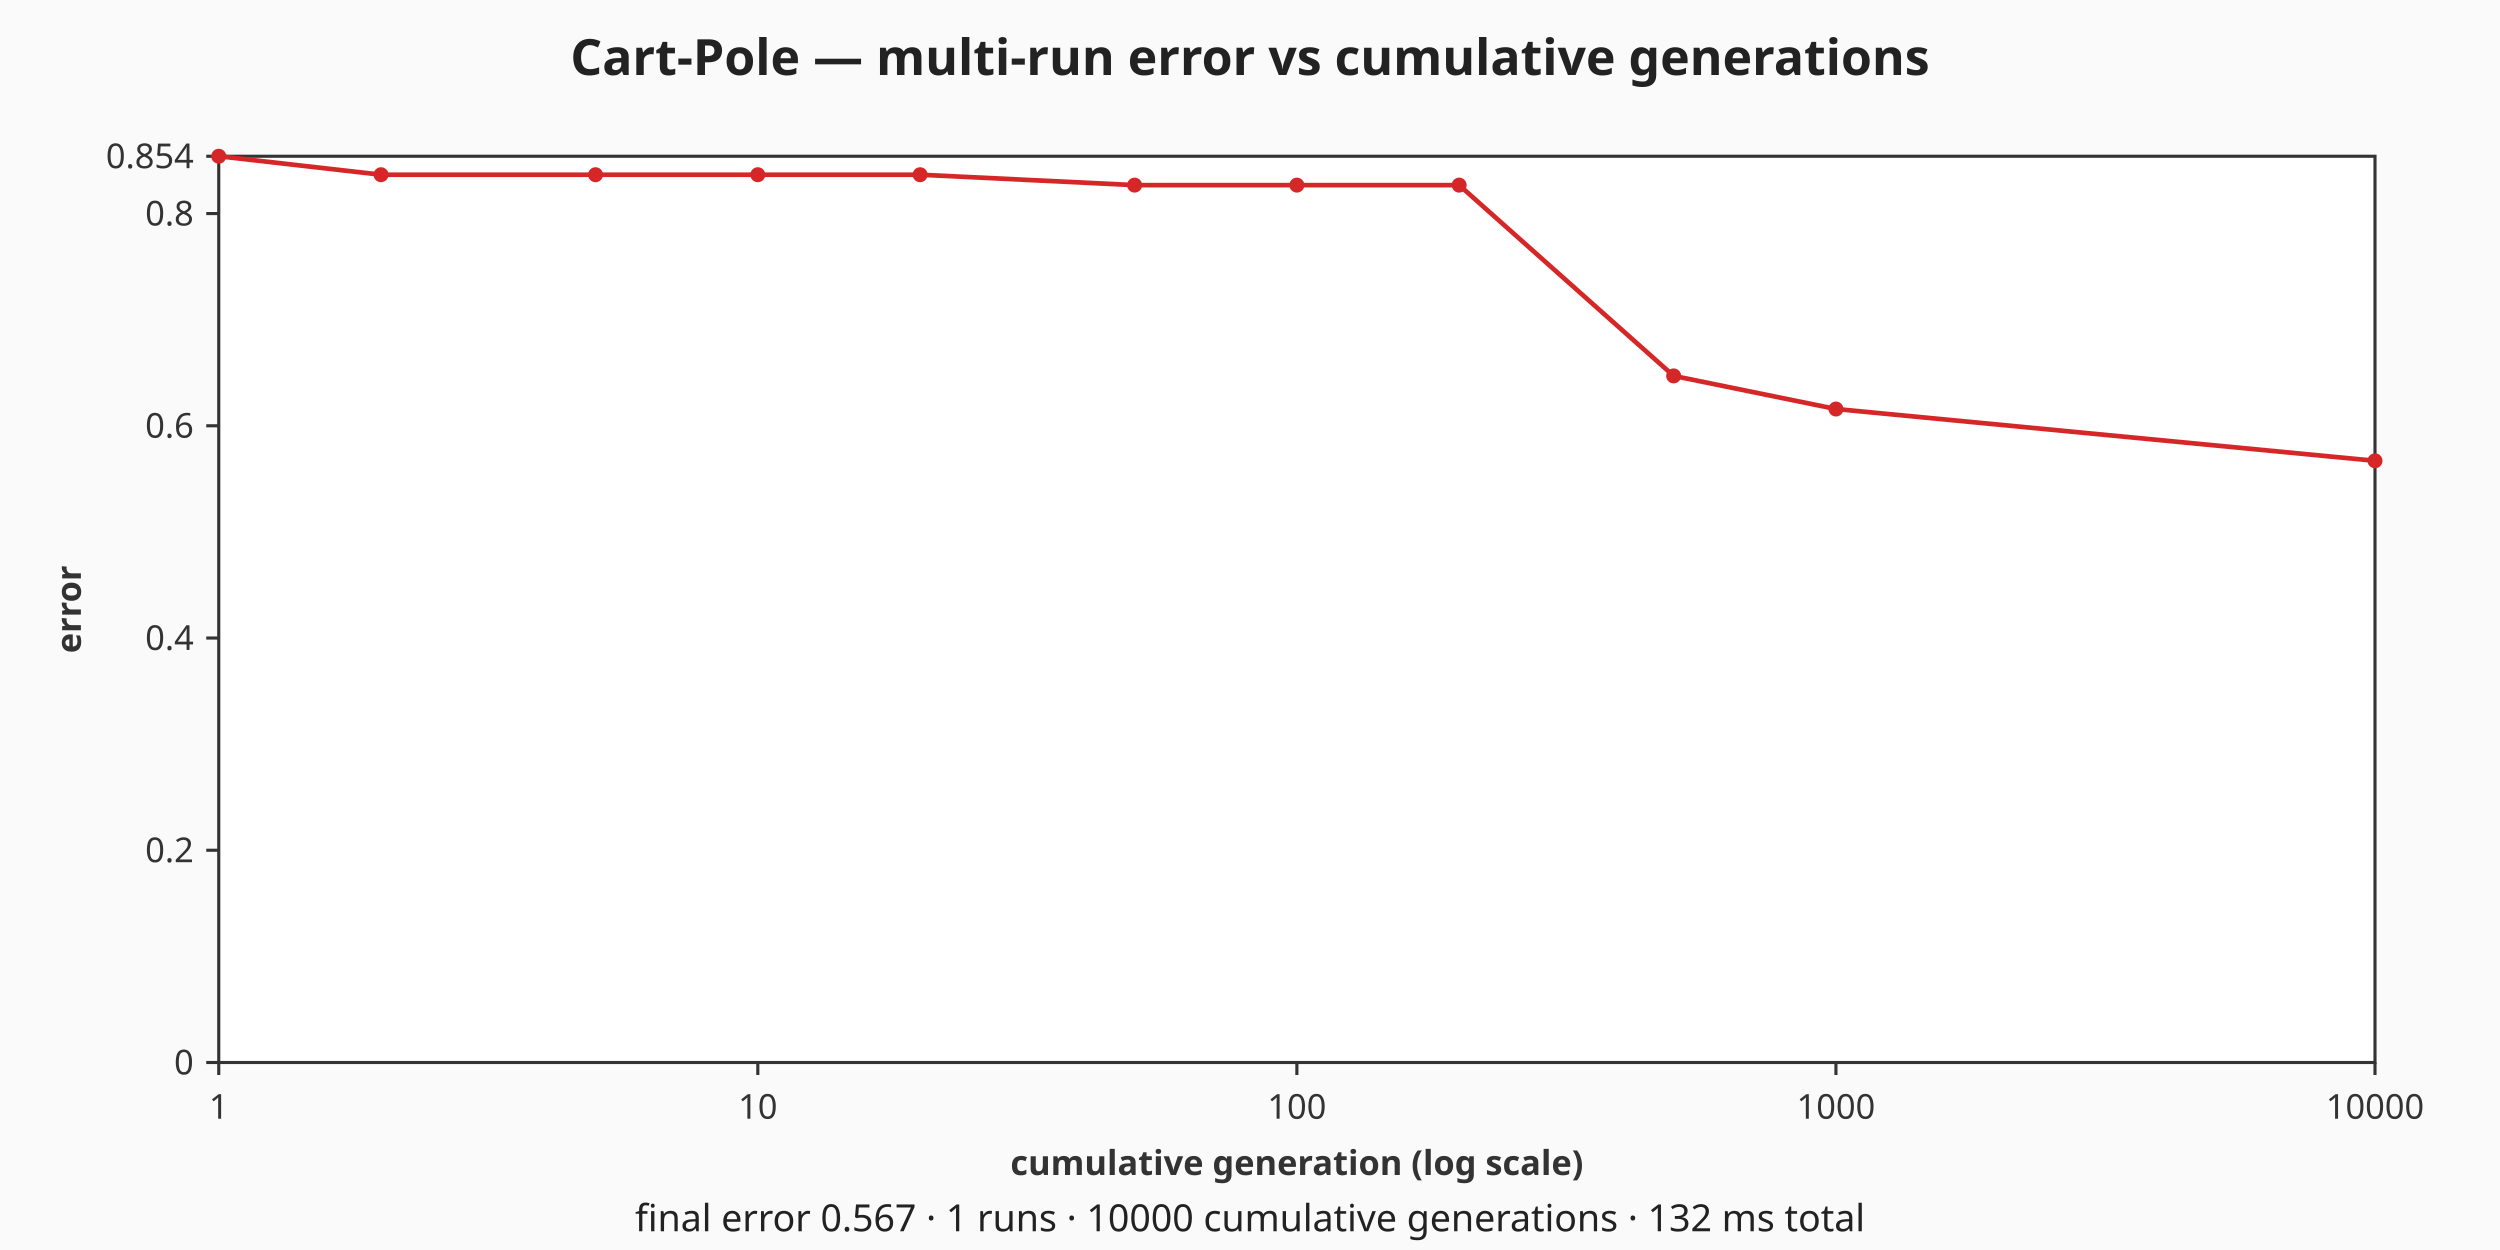
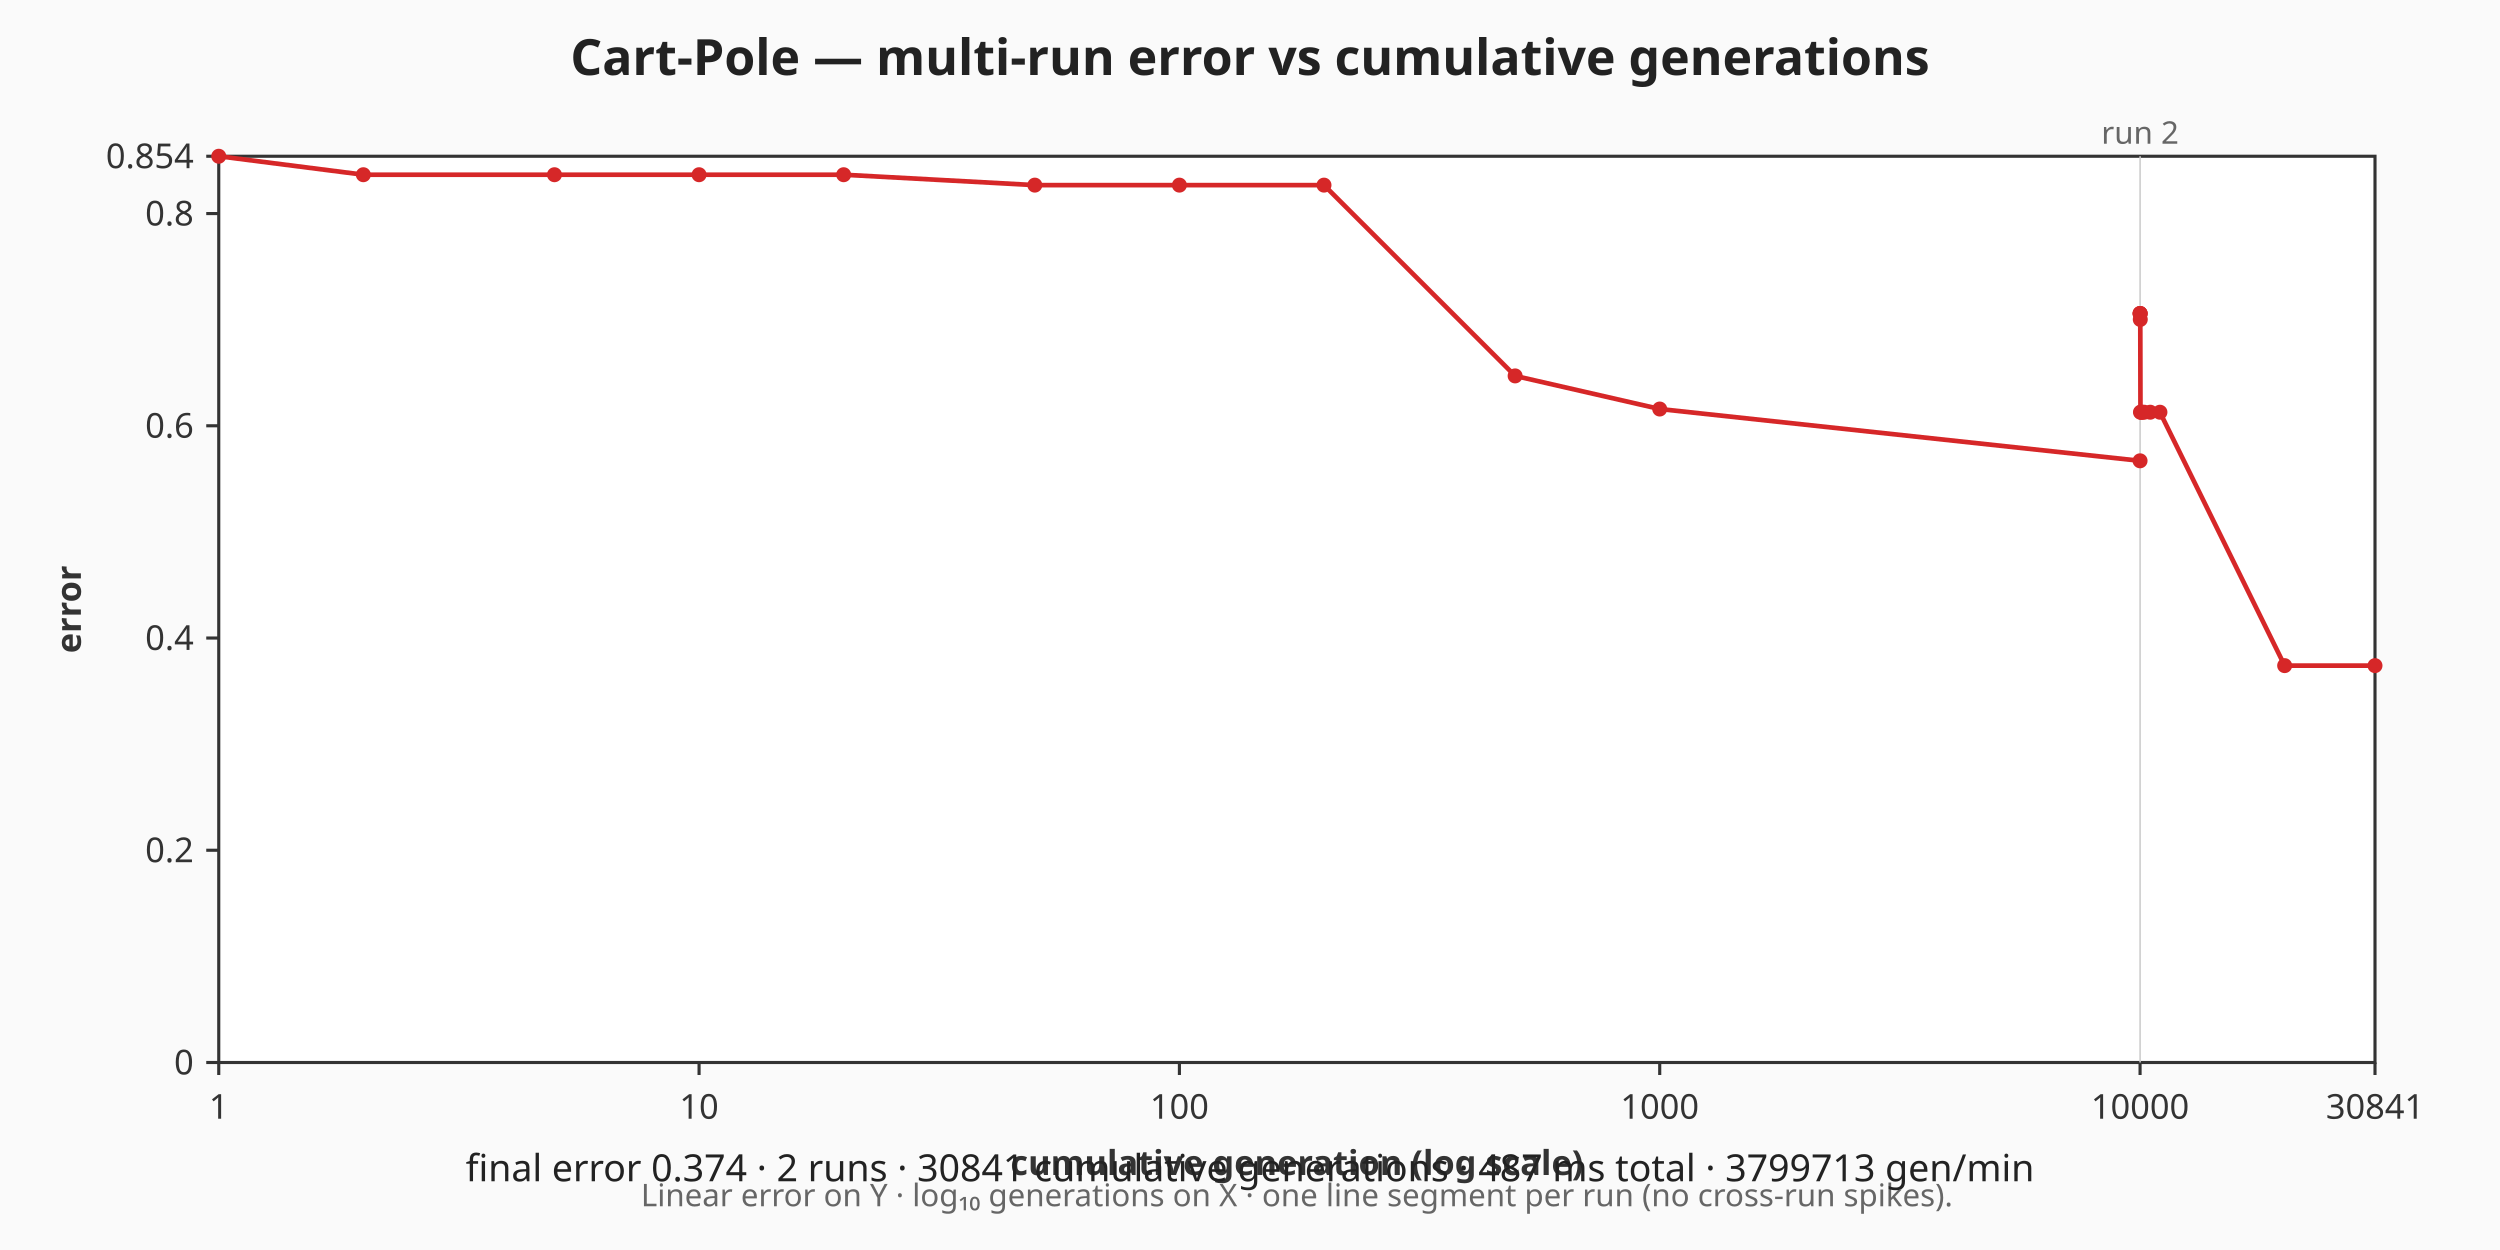
<svg xmlns="http://www.w3.org/2000/svg" viewBox="0 0 800 400" width="800" height="400" role="img" aria-label="Cart-Pole — multi-run error vs cumulative generations chart">
  <rect width="800" height="400" fill="#fafafa" />
  <text x="400" y="24" text-anchor="middle" font-family="sans-serif" font-size="16" font-weight="bold" fill="#222">Cart-Pole — multi-run error vs cumulative generations</text>
  <rect x="70" y="50" width="690" height="290" fill="#ffffff" stroke="#333333" stroke-width="1" />
  <g class="x-axis" font-family="sans-serif" font-size="11" fill="#333333">
    <line x1="70" y1="340" x2="70" y2="344" stroke="#333333" stroke-width="1" />
    <text x="70" y="358" text-anchor="middle">1</text>
-     <line x1="242.5" y1="340" x2="242.5" y2="344" stroke="#333333" stroke-width="1" />
-     <text x="242.5" y="358" text-anchor="middle">10</text>
-     <line x1="415" y1="340" x2="415" y2="344" stroke="#333333" stroke-width="1" />
-     <text x="415" y="358" text-anchor="middle">100</text>
-     <line x1="587.5" y1="340" x2="587.5" y2="344" stroke="#333333" stroke-width="1" />
-     <text x="587.5" y="358" text-anchor="middle">1000</text>
+     <line x1="223.7" y1="340" x2="223.7" y2="344" stroke="#333333" stroke-width="1" />
+     <text x="223.7" y="358" text-anchor="middle">10</text>
+     <line x1="377.41" y1="340" x2="377.41" y2="344" stroke="#333333" stroke-width="1" />
+     <text x="377.41" y="358" text-anchor="middle">100</text>
+     <line x1="531.11" y1="340" x2="531.11" y2="344" stroke="#333333" stroke-width="1" />
+     <text x="531.11" y="358" text-anchor="middle">1000</text>
+     <line x1="684.82" y1="340" x2="684.82" y2="344" stroke="#333333" stroke-width="1" />
+     <text x="684.82" y="358" text-anchor="middle">10000</text>
    <line x1="760" y1="340" x2="760" y2="344" stroke="#333333" stroke-width="1" />
-     <text x="760" y="358" text-anchor="middle">10000</text>
+     <text x="760" y="358" text-anchor="middle">30841</text>
    <text x="415" y="376" text-anchor="middle" font-weight="bold">cumulative generation (log scale)</text>
  </g>
  <g class="y-axis" font-family="sans-serif" font-size="11" fill="#333333">
    <line x1="66" y1="340" x2="70" y2="340" stroke="#333333" stroke-width="1" />
    <text x="62" y="340" text-anchor="end" dominant-baseline="middle">0</text>
    <line x1="66" y1="272.08" x2="70" y2="272.08" stroke="#333333" stroke-width="1" />
    <text x="62" y="272.08" text-anchor="end" dominant-baseline="middle">0.2</text>
    <line x1="66" y1="204.17" x2="70" y2="204.17" stroke="#333333" stroke-width="1" />
    <text x="62" y="204.17" text-anchor="end" dominant-baseline="middle">0.4</text>
    <line x1="66" y1="136.25" x2="70" y2="136.25" stroke="#333333" stroke-width="1" />
    <text x="62" y="136.25" text-anchor="end" dominant-baseline="middle">0.6</text>
    <line x1="66" y1="68.34" x2="70" y2="68.34" stroke="#333333" stroke-width="1" />
    <text x="62" y="68.34" text-anchor="end" dominant-baseline="middle">0.8</text>
    <line x1="66" y1="50" x2="70" y2="50" stroke="#333333" stroke-width="1" />
    <text x="62" y="50" text-anchor="end" dominant-baseline="middle">0.854</text>
    <text x="22" y="195" text-anchor="middle" dominant-baseline="middle" font-weight="bold" transform="rotate(-90 22 195)">error</text>
  </g>
-   <g class="run-boundaries" font-family="sans-serif" font-size="10" fill="#666666" />
+   <g class="axis-footnote" font-family="sans-serif" font-size="10" fill="#666666">
+     <text x="415" y="386" text-anchor="middle">Linear error on Y · log₁₀ generations on X · one line segment per run (no cross-run spikes).</text>
+   </g>
+   <g class="run-boundaries" font-family="sans-serif" font-size="10" fill="#666666">
+     <line class="run-boundary" x1="684.83" y1="50" x2="684.83" y2="340" stroke="#cccccc" stroke-width="0.5" />
+     <text x="684.83" y="46" text-anchor="middle">run 2</text>
+   </g>
  <g class="error-line">
-     <polyline fill="none" stroke="#d62728" stroke-width="1.5" points="70,50 121.93,55.91 190.57,55.91 242.5,55.91 294.43,55.91 363.07,59.24 415,59.24 466.93,59.24 535.57,120.29 587.5,130.89 760,147.46" />
+     <polyline fill="none" stroke="#d62728" stroke-width="1.5" points="70,50 116.27,55.91 177.43,55.91 223.7,55.91 269.97,55.91 331.14,59.24 377.41,59.24 423.68,59.24 484.84,120.29 531.11,130.89 684.82,147.46" />
+     <polyline fill="none" stroke="#d62728" stroke-width="1.5" points="684.83,100.33 684.83,100.33 684.85,100.33 684.89,102.23 684.95,131.91 685.15,131.91 685.48,131.91 686.14,131.91 688.08,131.91 691.18,131.91 731.09,213 760,213" />
    <circle class="error-point" cx="70" cy="50" r="2.4" fill="#d62728" />
-     <circle class="error-point" cx="121.93" cy="55.91" r="2.4" fill="#d62728" />
-     <circle class="error-point" cx="190.57" cy="55.91" r="2.4" fill="#d62728" />
-     <circle class="error-point" cx="242.5" cy="55.91" r="2.4" fill="#d62728" />
-     <circle class="error-point" cx="294.43" cy="55.91" r="2.4" fill="#d62728" />
-     <circle class="error-point" cx="363.07" cy="59.24" r="2.4" fill="#d62728" />
-     <circle class="error-point" cx="415" cy="59.24" r="2.4" fill="#d62728" />
-     <circle class="error-point" cx="466.93" cy="59.24" r="2.4" fill="#d62728" />
-     <circle class="error-point" cx="535.57" cy="120.29" r="2.4" fill="#d62728" />
-     <circle class="error-point" cx="587.5" cy="130.89" r="2.4" fill="#d62728" />
-     <circle class="error-point" cx="760" cy="147.46" r="2.4" fill="#d62728" />
+     <circle class="error-point" cx="116.27" cy="55.91" r="2.4" fill="#d62728" />
+     <circle class="error-point" cx="177.43" cy="55.91" r="2.4" fill="#d62728" />
+     <circle class="error-point" cx="223.7" cy="55.91" r="2.4" fill="#d62728" />
+     <circle class="error-point" cx="269.97" cy="55.91" r="2.4" fill="#d62728" />
+     <circle class="error-point" cx="331.14" cy="59.24" r="2.4" fill="#d62728" />
+     <circle class="error-point" cx="377.41" cy="59.24" r="2.4" fill="#d62728" />
+     <circle class="error-point" cx="423.68" cy="59.24" r="2.4" fill="#d62728" />
+     <circle class="error-point" cx="484.84" cy="120.29" r="2.4" fill="#d62728" />
+     <circle class="error-point" cx="531.11" cy="130.89" r="2.4" fill="#d62728" />
+     <circle class="error-point" cx="684.82" cy="147.46" r="2.4" fill="#d62728" />
+     <circle class="error-point" cx="684.83" cy="100.33" r="2.4" fill="#d62728" />
+     <circle class="error-point" cx="684.83" cy="100.33" r="2.4" fill="#d62728" />
+     <circle class="error-point" cx="684.85" cy="100.33" r="2.4" fill="#d62728" />
+     <circle class="error-point" cx="684.89" cy="102.23" r="2.4" fill="#d62728" />
+     <circle class="error-point" cx="684.95" cy="131.91" r="2.4" fill="#d62728" />
+     <circle class="error-point" cx="685.15" cy="131.91" r="2.4" fill="#d62728" />
+     <circle class="error-point" cx="685.48" cy="131.91" r="2.4" fill="#d62728" />
+     <circle class="error-point" cx="686.14" cy="131.91" r="2.4" fill="#d62728" />
+     <circle class="error-point" cx="688.08" cy="131.91" r="2.4" fill="#d62728" />
+     <circle class="error-point" cx="691.18" cy="131.91" r="2.4" fill="#d62728" />
+     <circle class="error-point" cx="731.09" cy="213" r="2.4" fill="#d62728" />
+     <circle class="error-point" cx="760" cy="213" r="2.4" fill="#d62728" />
  </g>
  <g class="caption" font-family="sans-serif" font-size="12" fill="#222222">
-     <text x="400" y="394" text-anchor="middle">final error 0.567 · 1 runs · 10000 cumulative generations · 132 ms total</text>
+     <text x="400" y="378" text-anchor="middle">final error 0.374 · 2 runs · 30841 cumulative generations · 487 ms total · 3799713 gen/min</text>
  </g>
</svg>
